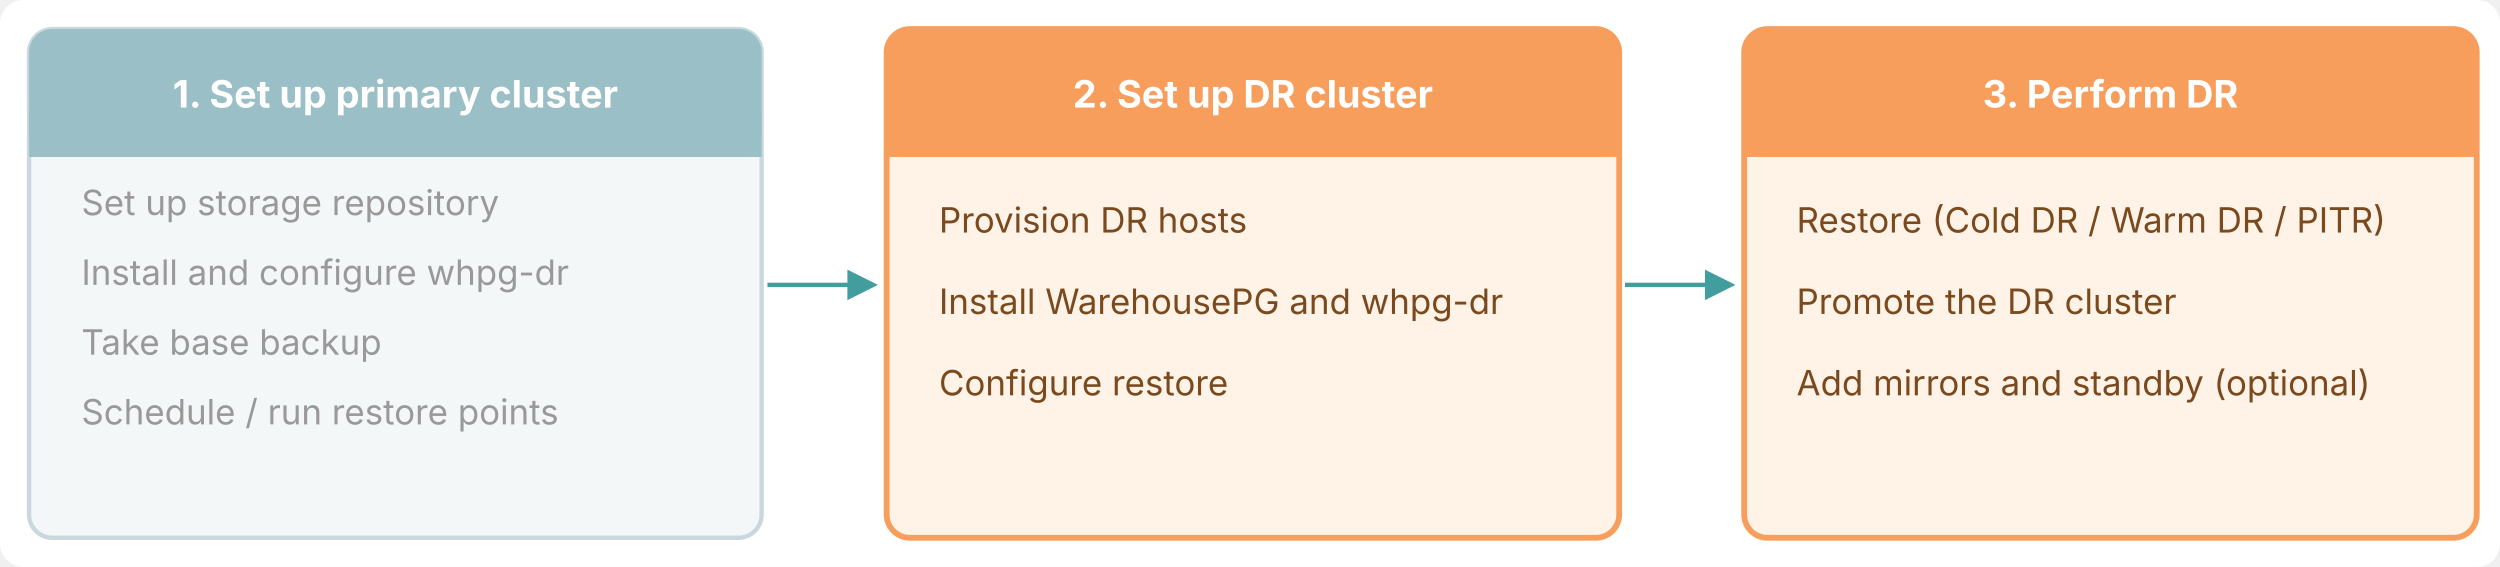
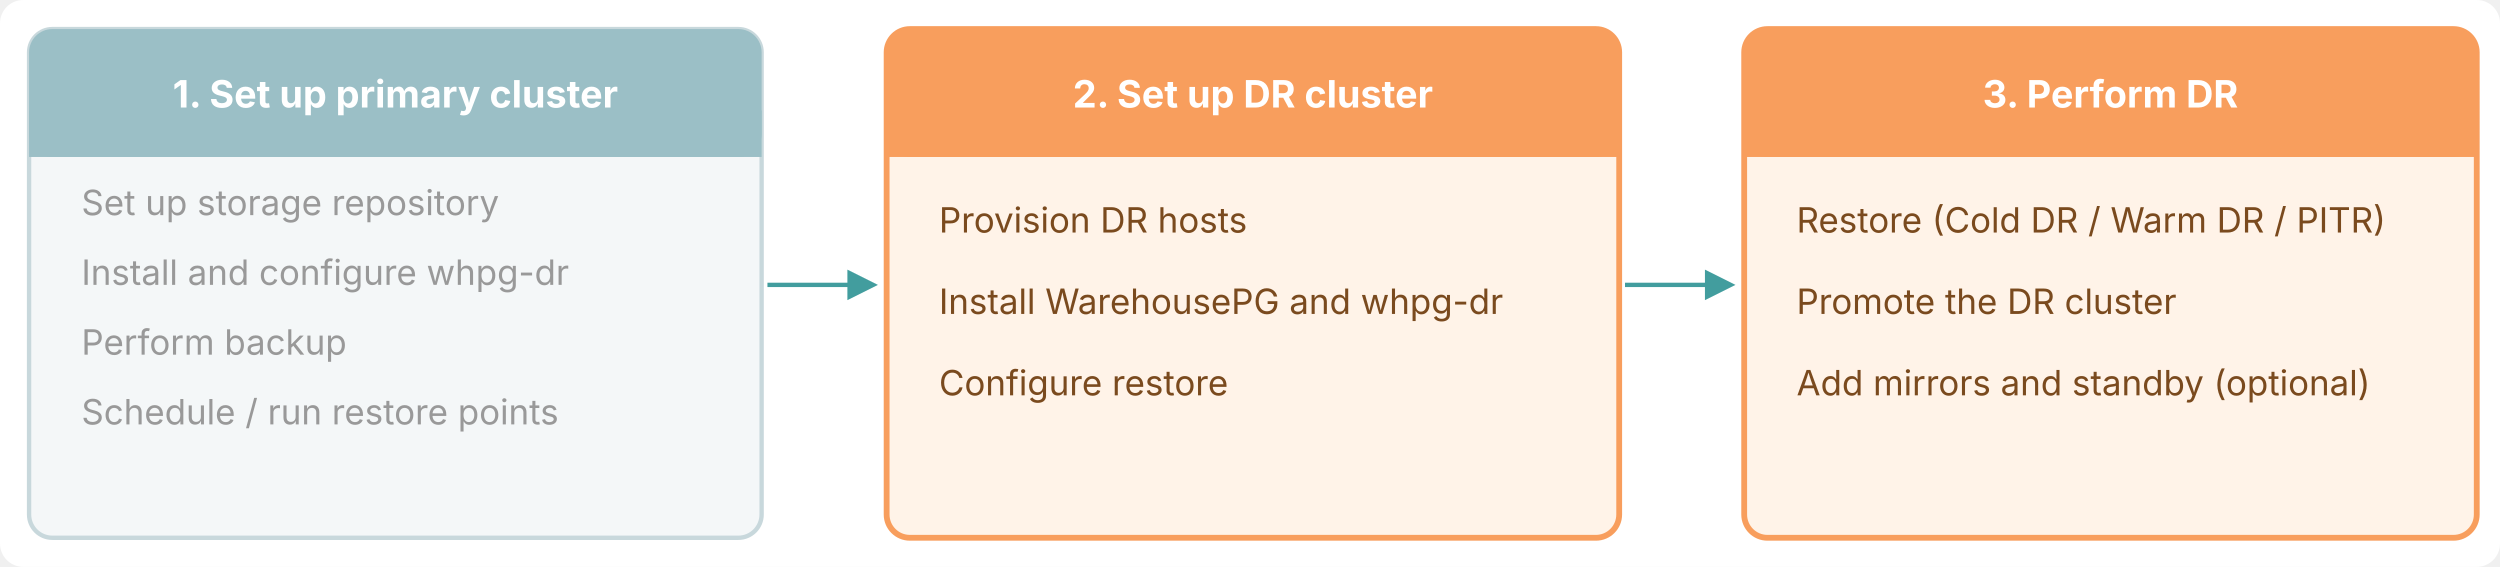
<svg xmlns="http://www.w3.org/2000/svg" viewBox="0 0 860 195" role="img" font-family="'Inter','Segoe UI',sans-serif">
  <defs>
    <marker id="arr" markerWidth="7" markerHeight="7" refX="5" refY="3.5" orient="auto">
      <path d="M0,0 L0,7 L7,3.5 z" fill="#429D9E" />
    </marker>
  </defs>
  <rect width="860" height="195" rx="8" fill="#ffffff" />
  <rect x="10" y="10" width="252" height="175" rx="8" fill="#F4F7F8" stroke="#C8D8DC" stroke-width="1.5" />
  <rect x="10" y="10" width="252" height="44" rx="8" fill="#9BBFC6" />
  <rect x="10" y="38" width="252" height="16" fill="#9BBFC6" />
  <text x="136" y="37" text-anchor="middle" font-size="13" font-weight="700" fill="#ffffff">1. Set up primary cluster</text>
  <text x="28" y="74" font-size="12" fill="#999">Set up storage repository</text>
  <text x="28" y="98" font-size="12" fill="#999">Install and configure whpg-dr</text>
-   <text x="28" y="122" font-size="12" fill="#999">Take base backup</text>
+   <text x="28" y="122" font-size="12" fill="#999">Perform backup</text>
  <text x="28" y="146" font-size="12" fill="#999">Schedule / run restore points</text>
  <line x1="264" y1="98" x2="299" y2="98" stroke="#429D9E" stroke-width="1.5" marker-end="url(#arr)" />
  <rect x="305" y="10" width="252" height="175" rx="8" fill="#FFF3E8" stroke="#F89E5D" stroke-width="2" />
  <rect x="305" y="10" width="252" height="44" rx="8" fill="#F89E5D" />
  <rect x="305" y="38" width="252" height="16" fill="#F89E5D" />
  <text x="431" y="37" text-anchor="middle" font-size="13" font-weight="700" fill="#ffffff">2. Set up DR cluster</text>
  <text x="323" y="80" font-size="12" fill="#7A4A1E">Provision DR hosts</text>
  <text x="323" y="108" font-size="12" fill="#7A4A1E">Install WarehousePG and whpg-dr</text>
  <text x="323" y="136" font-size="12" fill="#7A4A1E">Configure restore</text>
  <line x1="559" y1="98" x2="594" y2="98" stroke="#429D9E" stroke-width="1.5" marker-end="url(#arr)" />
  <rect x="600" y="10" width="252" height="175" rx="8" fill="#FFF3E8" stroke="#F89E5D" stroke-width="2" />
  <rect x="600" y="10" width="252" height="44" rx="8" fill="#F89E5D" />
  <rect x="600" y="38" width="252" height="16" fill="#F89E5D" />
  <text x="726" y="37" text-anchor="middle" font-size="13" font-weight="700" fill="#ffffff">3. Perform DR</text>
  <text x="618" y="80" font-size="12" fill="#7A4A1E">Restore (Cold DR / Warm DR / PITR)</text>
  <text x="618" y="108" font-size="12" fill="#7A4A1E">Promote the DR cluster</text>
  <text x="618" y="136" font-size="12" fill="#7A4A1E">Add mirrors and standby (optional)</text>
</svg>
